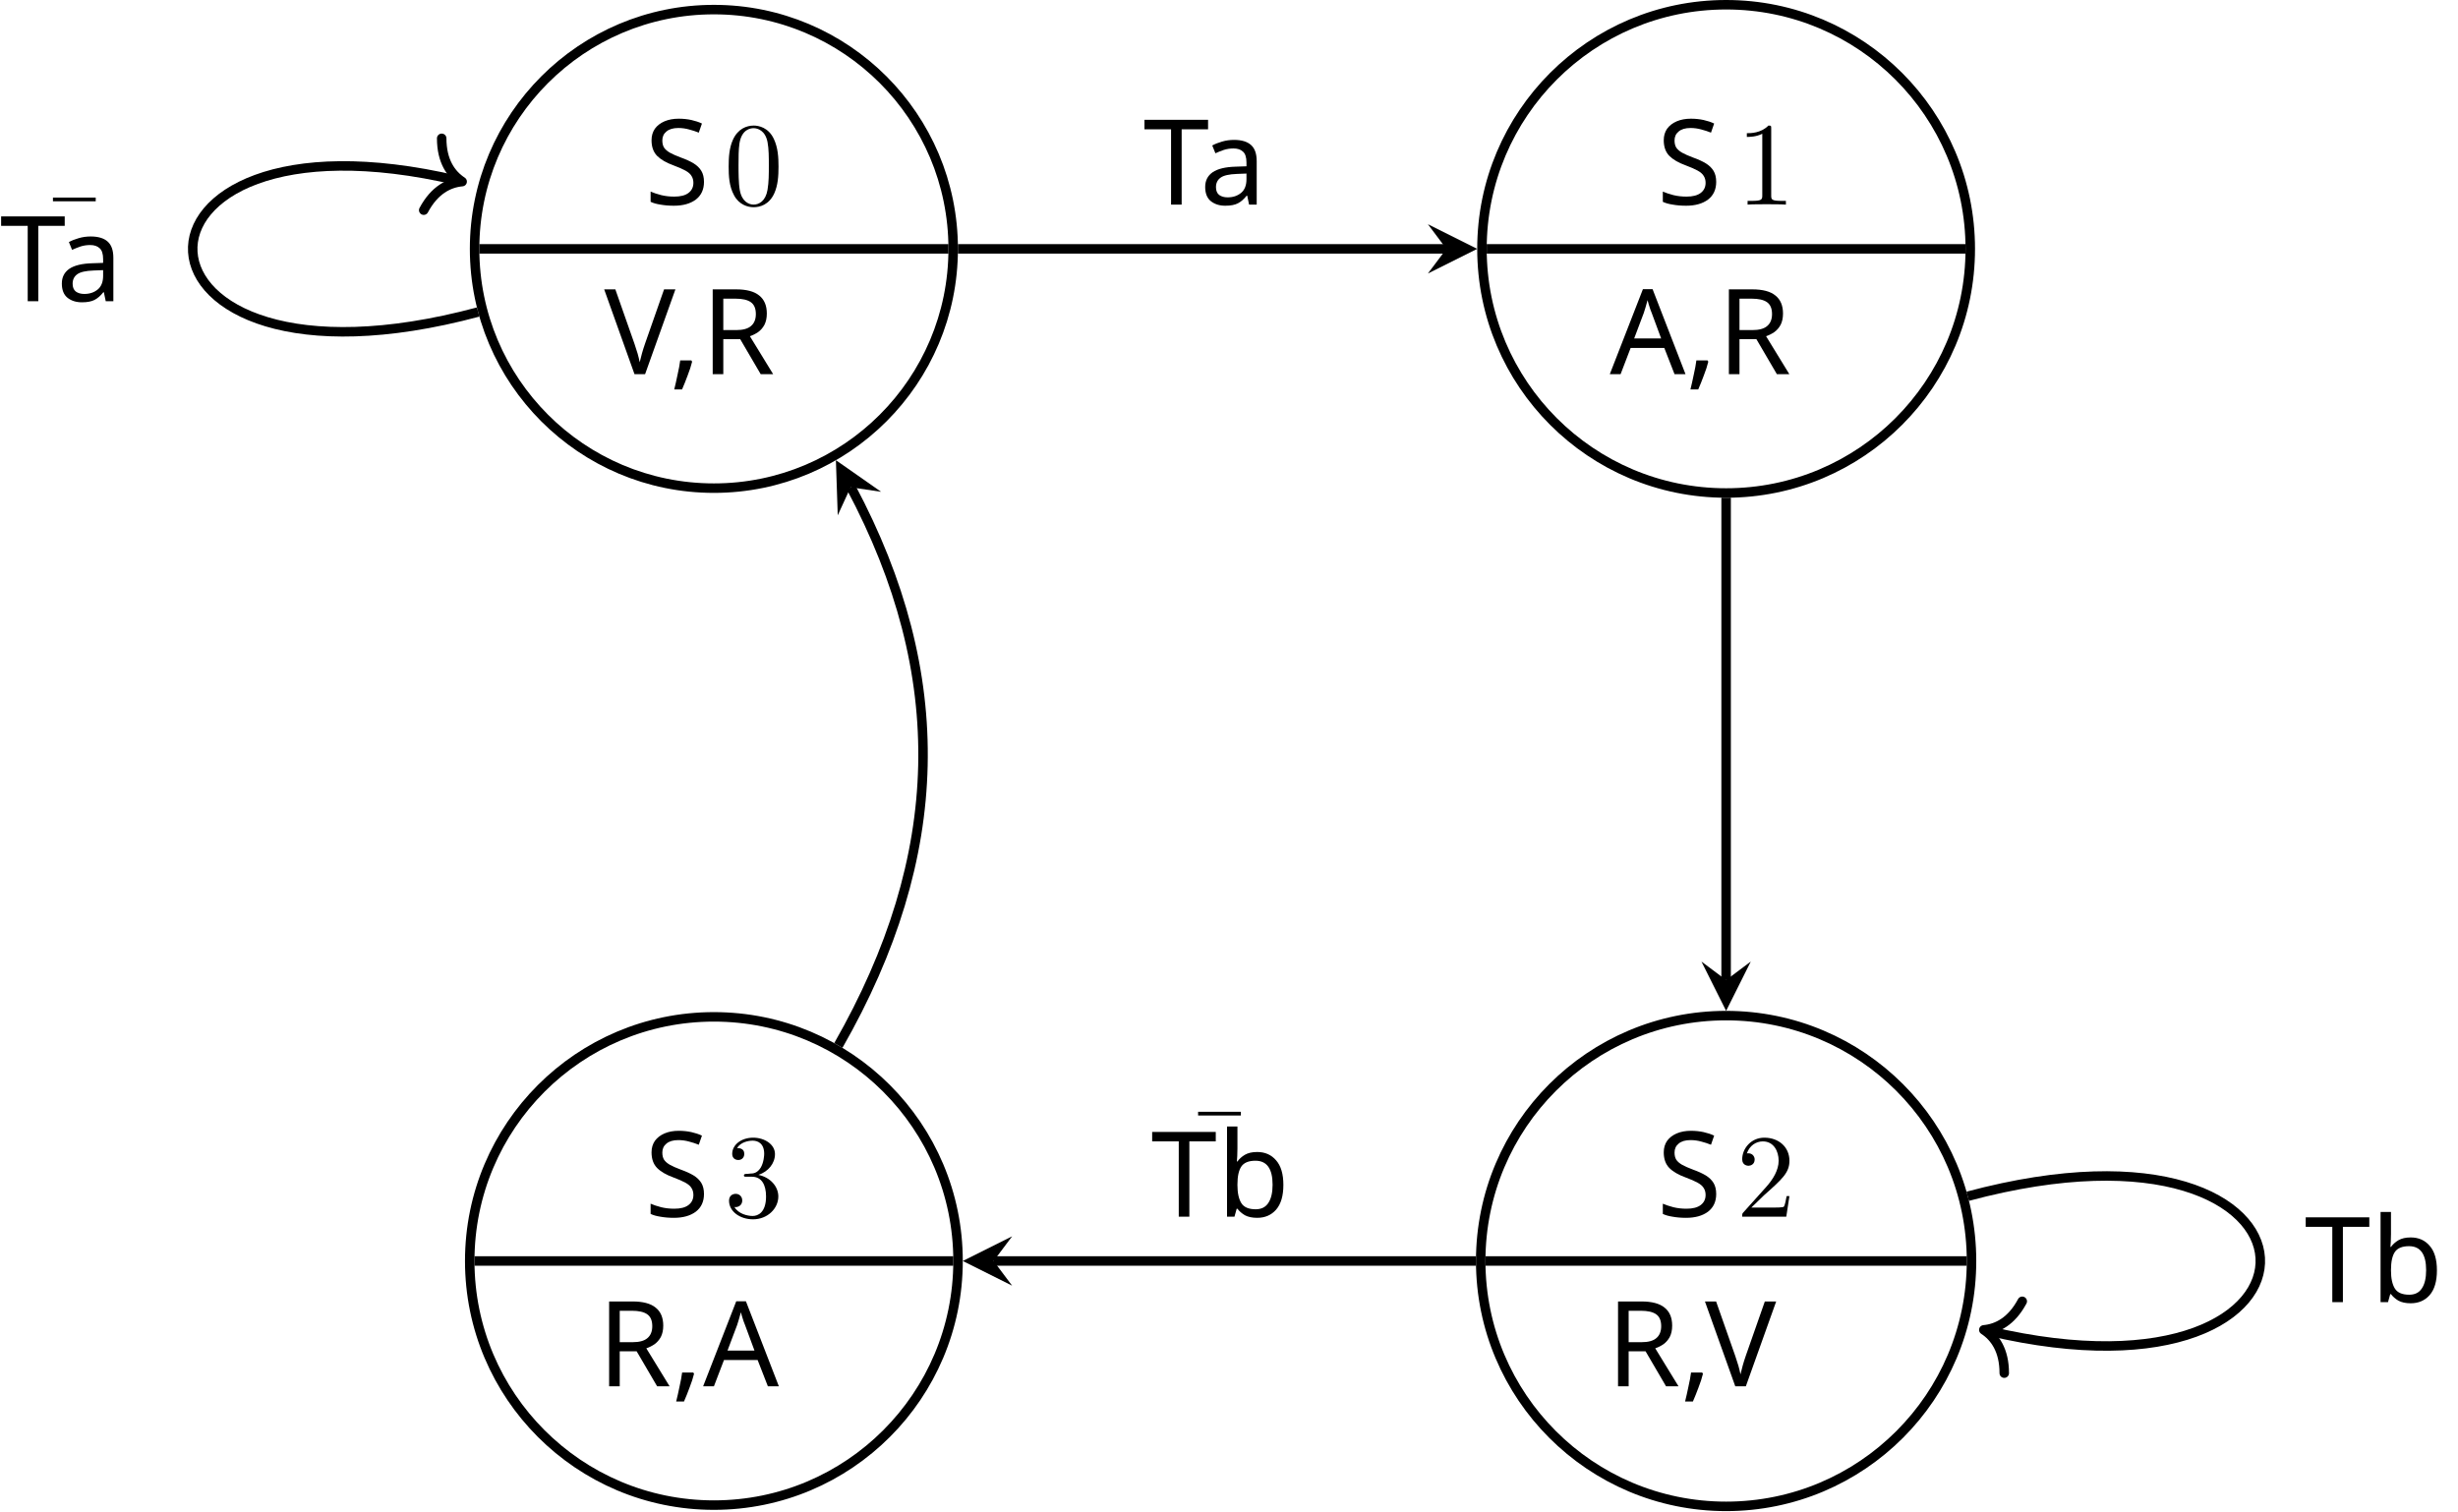
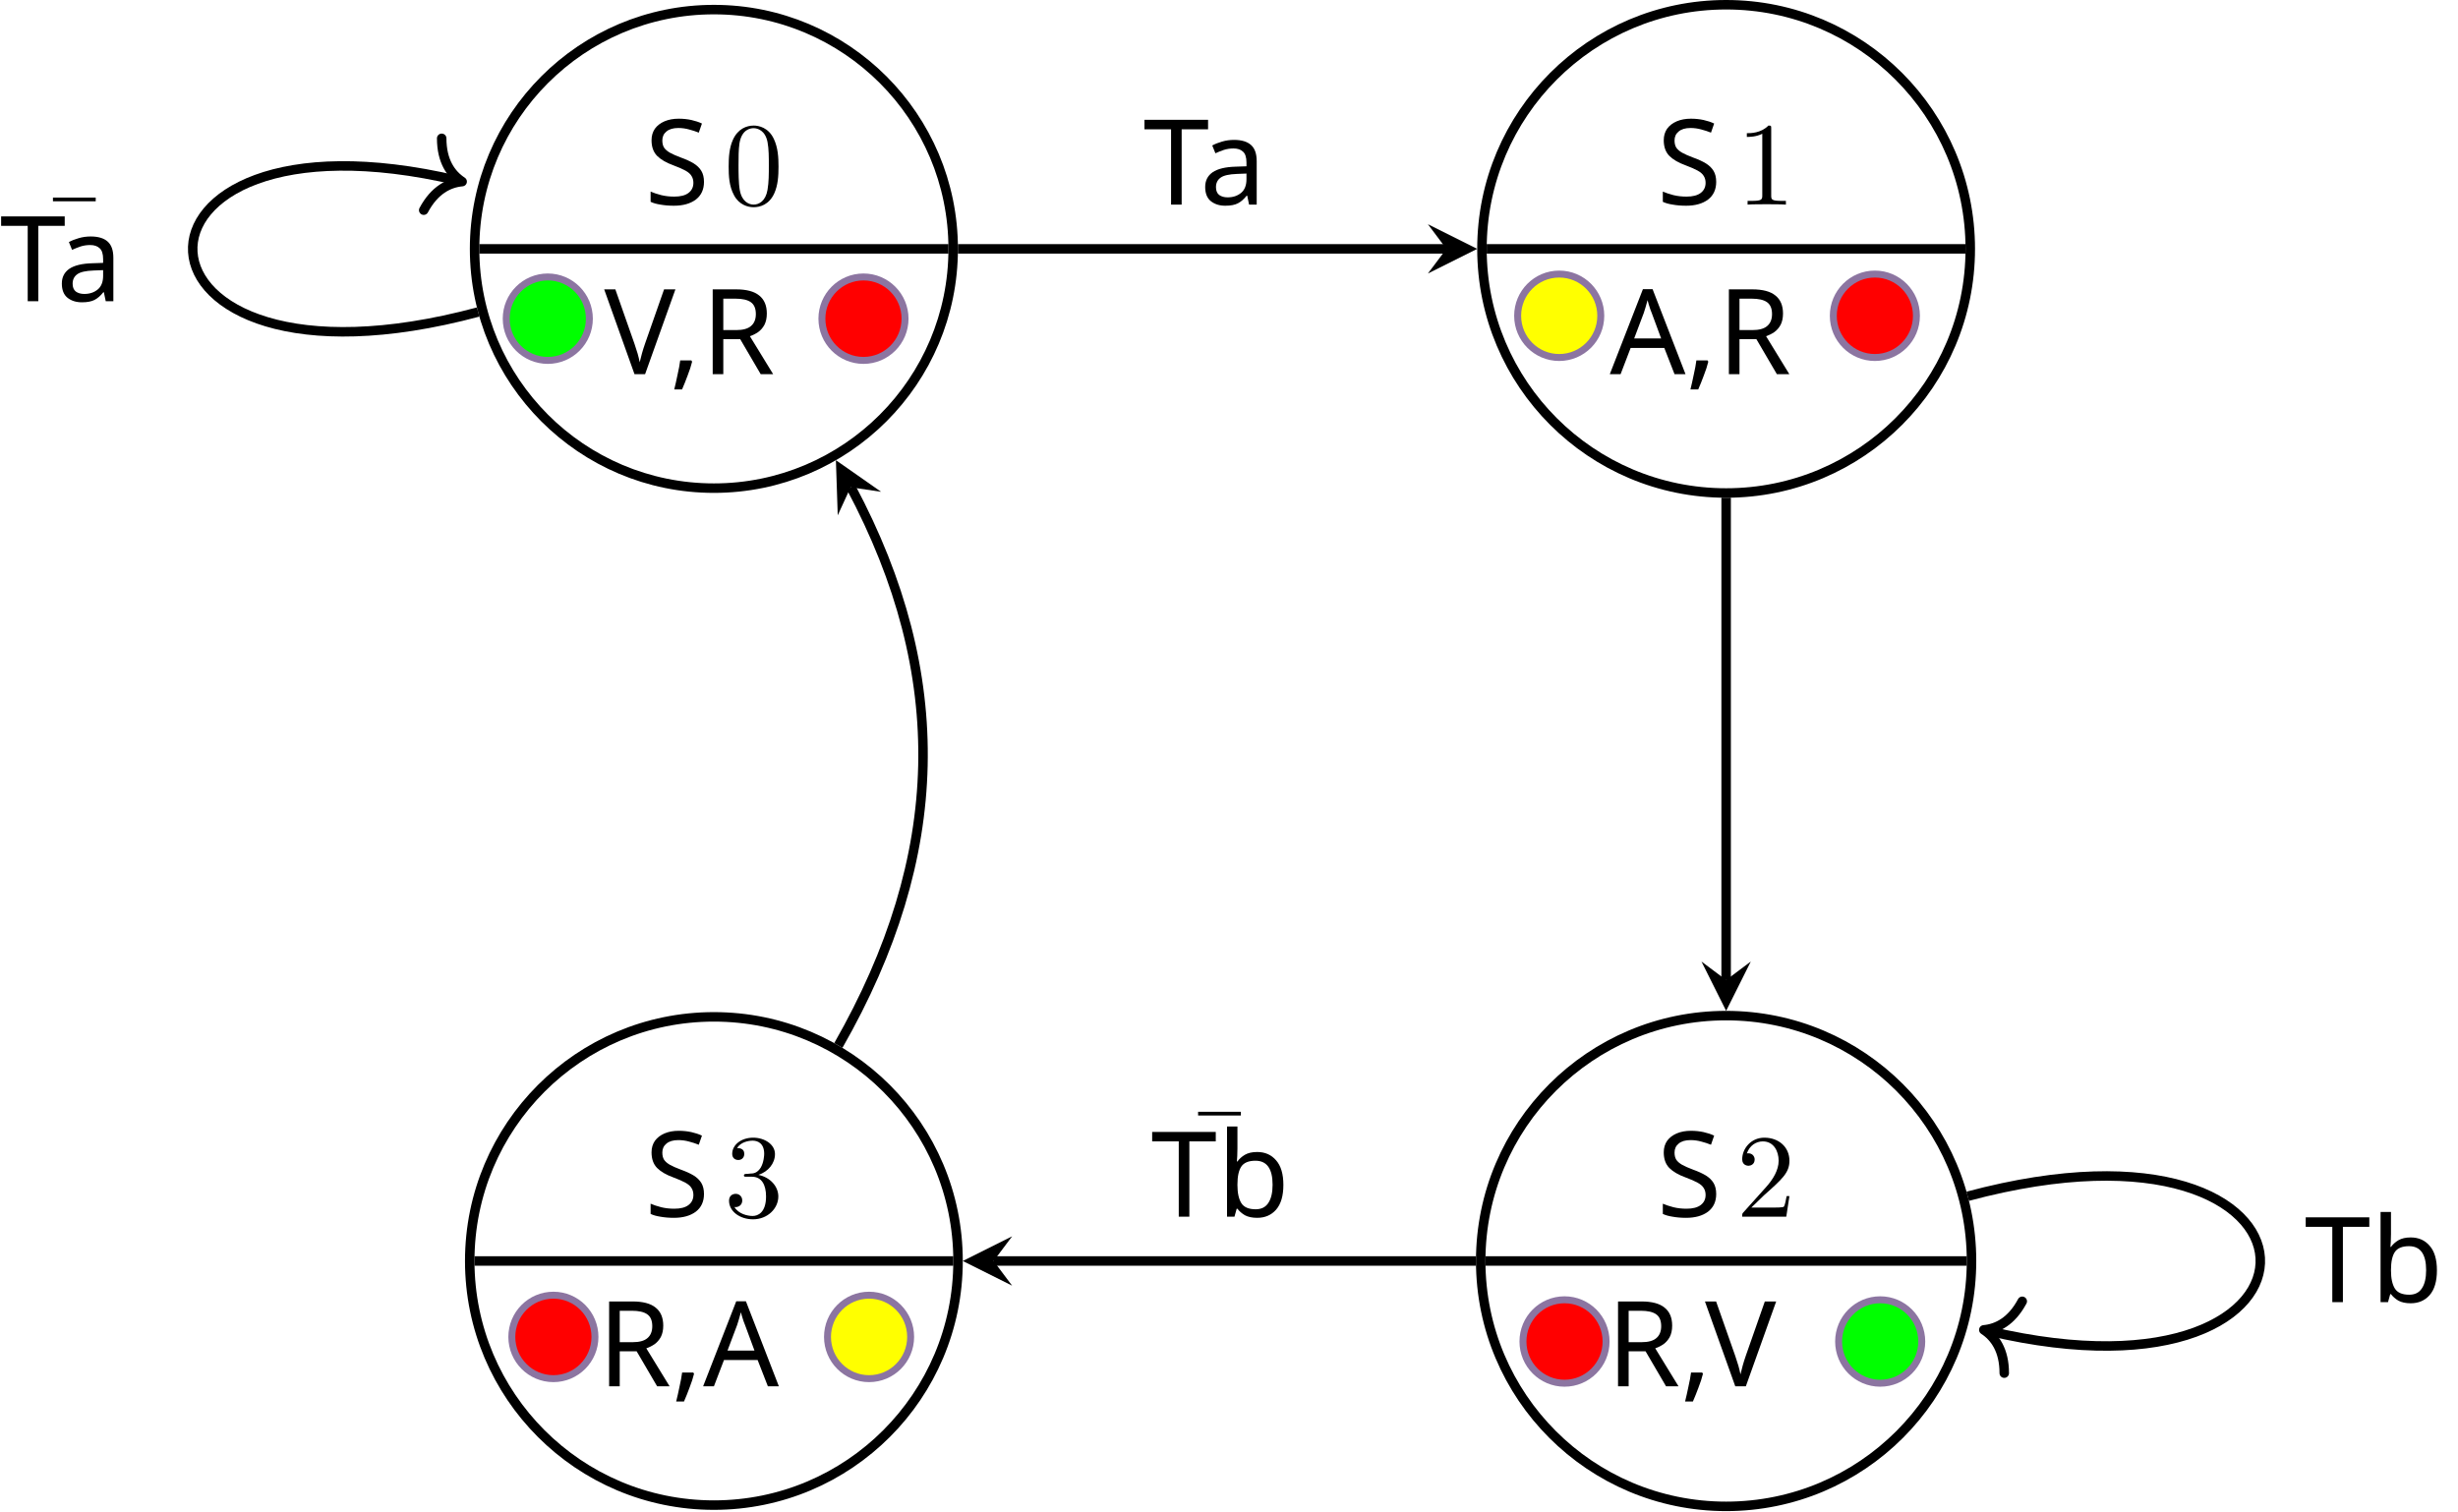
<svg xmlns="http://www.w3.org/2000/svg" width="72.85mm" height="44.791mm" viewBox="0 0 72.85 44.791" version="1.1" id="svg1066">
  <defs id="defs1063" />
  <g id="layer1" transform="translate(-69.69256,-27.21519)">
-     <g id="g14" transform="matrix(0.3527778,0,0,-0.3527778,90.85076,34.59194)">
-       <g id="g16" />
-       <g id="g18">
-         <g id="g20">
-           <g id="g22">
-             <path d="m 20.104,0 c 0,11.103 -9.001,20.104 -20.104,20.104 -11.103,0 -20.104,-9.001 -20.104,-20.104 0,-11.103 9.001,-20.104 20.104,-20.104 11.103,0 20.104,9.001 20.104,20.104 z" style="fill:none;stroke:#000000;stroke-width:0.797;stroke-linecap:butt;stroke-linejoin:miter;stroke-miterlimit:10;stroke-dasharray:none;stroke-opacity:1" id="path24" />
-           </g>
-           <g id="g26">
-             <path d="M -19.705,0 H 19.705" style="fill:none;stroke:#000000;stroke-width:0.797;stroke-linecap:butt;stroke-linejoin:miter;stroke-miterlimit:10;stroke-dasharray:none;stroke-opacity:1" id="path28" />
-           </g>
-           <g id="g30" transform="translate(-5.832,3.719)">
-             <g id="g32">
-               <g id="g34" transform="translate(-157.448,-718.116)">
-                 <text xml:space="preserve" transform="matrix(1,0,0,-1,157.448,718.116)" style="font-variant:normal;font-weight:normal;font-size:9.963px;font-family:LMMathItalic10;-inkscape-font-specification:LMMathItalic10-Regular;writing-mode:lr-tb;fill:#000000;fill-opacity:1;fill-rule:nonzero;stroke:none" id="text38">
-                   <tspan x="0" y="0" id="tspan36">S</tspan>
-                 </text>
-                 <text xml:space="preserve" transform="matrix(1,0,0,-1,164.131,718.116)" style="font-variant:normal;font-weight:normal;font-size:9.963px;font-family:LMRoman10;-inkscape-font-specification:LMRoman10-Regular;writing-mode:lr-tb;fill:#000000;fill-opacity:1;fill-rule:nonzero;stroke:none" id="text42">
-                   <tspan x="0" y="0" id="tspan40">0</tspan>
-                 </text>
-                 <g id="g44" transform="translate(157.448,718.116)" />
-               </g>
-             </g>
-             <g id="g46" transform="translate(5.832,-3.719)" />
-           </g>
-           <g id="g48" transform="translate(-9.217,-10.527)">
-             <g id="g50">
-               <g id="g52" transform="translate(-154.063,-703.87)">
-                 <text xml:space="preserve" transform="matrix(1,0,0,-1,154.063,703.87)" style="font-variant:normal;font-weight:normal;font-size:9.963px;font-family:LMMathItalic10;-inkscape-font-specification:LMMathItalic10-Regular;writing-mode:lr-tb;fill:#000000;fill-opacity:1;fill-rule:nonzero;stroke:none" id="text56">
-                   <tspan x="0 6.369 10.79" y="0" id="tspan54">V,R</tspan>
-                 </text>
-                 <g id="g58" transform="translate(154.063,703.87)" />
-               </g>
-             </g>
-             <g id="g60" transform="translate(9.217,10.527)" />
-           </g>
-         </g>
-         <g id="g62">
-           <g id="g64">
-             <path d="m 105.552,0 c 0,11.329 -9.183,20.512 -20.512,20.512 -11.329,0 -20.512,-9.183 -20.512,-20.512 0,-11.329 9.183,-20.512 20.512,-20.512 11.329,0 20.512,9.183 20.512,20.512 z" style="fill:none;stroke:#000000;stroke-width:0.797;stroke-linecap:butt;stroke-linejoin:miter;stroke-miterlimit:10;stroke-dasharray:none;stroke-opacity:1" id="path66" />
-           </g>
-           <g id="g68">
-             <path d="m 64.927,0 h 40.227" style="fill:none;stroke:#000000;stroke-width:0.797;stroke-linecap:butt;stroke-linejoin:miter;stroke-miterlimit:10;stroke-dasharray:none;stroke-opacity:1" id="path70" />
-           </g>
-           <g id="g72" transform="translate(79.207,3.719)">
-             <g id="g74">
-               <g id="g76" transform="translate(-242.487,-718.116)">
-                 <text xml:space="preserve" transform="matrix(1,0,0,-1,242.487,718.116)" style="font-variant:normal;font-weight:normal;font-size:9.963px;font-family:LMMathItalic10;-inkscape-font-specification:LMMathItalic10-Regular;writing-mode:lr-tb;fill:#000000;fill-opacity:1;fill-rule:nonzero;stroke:none" id="text80">
-                   <tspan x="0" y="0" id="tspan78">S</tspan>
-                 </text>
-                 <text xml:space="preserve" transform="matrix(1,0,0,-1,249.171,718.116)" style="font-variant:normal;font-weight:normal;font-size:9.963px;font-family:LMRoman10;-inkscape-font-specification:LMRoman10-Regular;writing-mode:lr-tb;fill:#000000;fill-opacity:1;fill-rule:nonzero;stroke:none" id="text84">
-                   <tspan x="0" y="0" id="tspan82">1</tspan>
-                 </text>
-                 <g id="g86" transform="translate(242.487,718.116)" />
-               </g>
-             </g>
-             <g id="g88" transform="translate(-79.207,-3.719)" />
-           </g>
-           <g id="g90" transform="translate(75.269,-10.527)">
-             <g id="g92">
-               <g id="g94" transform="translate(-238.549,-703.87)">
-                 <text xml:space="preserve" transform="matrix(1,0,0,-1,238.549,703.87)" style="font-variant:normal;font-weight:normal;font-size:9.963px;font-family:LMMathItalic10;-inkscape-font-specification:LMMathItalic10-Regular;writing-mode:lr-tb;fill:#000000;fill-opacity:1;fill-rule:nonzero;stroke:none" id="text98">
-                   <tspan x="0 7.472 11.903" y="0" id="tspan96">A,R</tspan>
-                 </text>
-                 <g id="g100" transform="translate(238.549,703.87)" />
-               </g>
-             </g>
-             <g id="g102" transform="translate(-75.269,10.527)" />
-           </g>
-         </g>
-         <g id="g104">
-           <g id="g106">
-             <path d="m 105.657,-85.04 c 0,11.386 -9.23,20.617 -20.617,20.617 -11.386,0 -20.617,-9.23 -20.617,-20.617 0,-11.386 9.23,-20.617 20.617,-20.617 11.386,0 20.617,9.23 20.617,20.617 z" style="fill:none;stroke:#000000;stroke-width:0.797;stroke-linecap:butt;stroke-linejoin:miter;stroke-miterlimit:10;stroke-dasharray:none;stroke-opacity:1" id="path108" />
-           </g>
-           <g id="g110">
-             <path d="m 64.822,-85.04 h 40.436" style="fill:none;stroke:#000000;stroke-width:0.797;stroke-linecap:butt;stroke-linejoin:miter;stroke-miterlimit:10;stroke-dasharray:none;stroke-opacity:1" id="path112" />
-           </g>
-           <g id="g114" transform="translate(79.207,-81.32)">
-             <g id="g116">
-               <g id="g118" transform="translate(-242.487,-633.077)">
-                 <text xml:space="preserve" transform="matrix(1,0,0,-1,242.487,633.077)" style="font-variant:normal;font-weight:normal;font-size:9.963px;font-family:LMMathItalic10;-inkscape-font-specification:LMMathItalic10-Regular;writing-mode:lr-tb;fill:#000000;fill-opacity:1;fill-rule:nonzero;stroke:none" id="text122">
-                   <tspan x="0" y="0" id="tspan120">S</tspan>
-                 </text>
-                 <text xml:space="preserve" transform="matrix(1,0,0,-1,249.171,633.077)" style="font-variant:normal;font-weight:normal;font-size:9.963px;font-family:LMRoman10;-inkscape-font-specification:LMRoman10-Regular;writing-mode:lr-tb;fill:#000000;fill-opacity:1;fill-rule:nonzero;stroke:none" id="text126">
-                   <tspan x="0" y="0" id="tspan124">2</tspan>
-                 </text>
-                 <g id="g128" transform="translate(242.487,633.077)" />
-               </g>
-             </g>
-             <g id="g130" transform="translate(-79.207,81.32)" />
-           </g>
-           <g id="g132" transform="translate(74.992,-95.566)">
-             <g id="g134">
-               <g id="g136" transform="translate(-238.272,-618.831)">
-                 <text xml:space="preserve" transform="matrix(1,0,0,-1,238.272,618.831)" style="font-variant:normal;font-weight:normal;font-size:9.963px;font-family:LMMathItalic10;-inkscape-font-specification:LMMathItalic10-Regular;writing-mode:lr-tb;fill:#000000;fill-opacity:1;fill-rule:nonzero;stroke:none" id="text140">
-                   <tspan x="0 7.644 12.066" y="0" id="tspan138">R,V</tspan>
-                 </text>
-                 <g id="g142" transform="translate(238.272,618.831)" />
-               </g>
-             </g>
-             <g id="g144" transform="translate(-74.992,95.566)" />
-           </g>
-         </g>
-         <g id="g146">
-           <g id="g148">
-             <path d="m 20.512,-85.04 c 0,11.329 -9.183,20.512 -20.512,20.512 -11.329,0 -20.512,-9.183 -20.512,-20.512 0,-11.329 9.183,-20.512 20.512,-20.512 11.329,0 20.512,9.183 20.512,20.512 z" style="fill:none;stroke:#000000;stroke-width:0.797;stroke-linecap:butt;stroke-linejoin:miter;stroke-miterlimit:10;stroke-dasharray:none;stroke-opacity:1" id="path150" />
-           </g>
-           <g id="g152">
-             <path d="m -20.113,-85.04 h 40.227" style="fill:none;stroke:#000000;stroke-width:0.797;stroke-linecap:butt;stroke-linejoin:miter;stroke-miterlimit:10;stroke-dasharray:none;stroke-opacity:1" id="path154" />
-           </g>
-           <g id="g156" transform="translate(-5.832,-81.32)">
-             <g id="g158">
-               <g id="g160" transform="translate(-157.448,-633.077)">
-                 <text xml:space="preserve" transform="matrix(1,0,0,-1,157.448,633.077)" style="font-variant:normal;font-weight:normal;font-size:9.963px;font-family:LMMathItalic10;-inkscape-font-specification:LMMathItalic10-Regular;writing-mode:lr-tb;fill:#000000;fill-opacity:1;fill-rule:nonzero;stroke:none" id="text164">
-                   <tspan x="0" y="0" id="tspan162">S</tspan>
-                 </text>
-                 <text xml:space="preserve" transform="matrix(1,0,0,-1,164.131,633.077)" style="font-variant:normal;font-weight:normal;font-size:9.963px;font-family:LMRoman10;-inkscape-font-specification:LMRoman10-Regular;writing-mode:lr-tb;fill:#000000;fill-opacity:1;fill-rule:nonzero;stroke:none" id="text168">
-                   <tspan x="0" y="0" id="tspan166">3</tspan>
-                 </text>
-                 <g id="g170" transform="translate(157.448,633.077)" />
-               </g>
-             </g>
-             <g id="g172" transform="translate(5.832,81.32)" />
-           </g>
-           <g id="g174" transform="translate(-9.77,-95.566)">
-             <g id="g176">
-               <g id="g178" transform="translate(-153.51,-618.831)">
-                 <text xml:space="preserve" transform="matrix(1,0,0,-1,153.51,618.831)" style="font-variant:normal;font-weight:normal;font-size:9.963px;font-family:LMMathItalic10;-inkscape-font-specification:LMMathItalic10-Regular;writing-mode:lr-tb;fill:#000000;fill-opacity:1;fill-rule:nonzero;stroke:none" id="text182">
-                   <tspan x="0 7.644 12.066" y="0" id="tspan180">R,A</tspan>
-                 </text>
-                 <g id="g184" transform="translate(153.51,618.831)" />
-               </g>
-             </g>
-             <g id="g186" transform="translate(9.77,95.566)" />
-           </g>
-         </g>
-         <g id="g188">
-           <g id="g190">
-             <path d="m 20.502,0 h 41.037" style="fill:none;stroke:#000000;stroke-width:0.797;stroke-linecap:butt;stroke-linejoin:miter;stroke-miterlimit:10;stroke-dasharray:none;stroke-opacity:1" id="path192" />
-             <g id="g194" transform="translate(61.53972)">
-               <g id="g196">
-                 <path d="M 2.59,0 -1.554,2.072 0,0 -1.554,-2.072" style="fill:#000000;fill-opacity:1;fill-rule:nonzero;stroke:none" id="path198" />
-               </g>
-             </g>
-             <g id="g200">
-               <g id="g202" transform="translate(36.08,3.719)">
-                 <g id="g204">
-                   <g id="g206" transform="translate(-199.36,-718.116)">
-                     <text xml:space="preserve" transform="matrix(1,0,0,-1,199.36,718.116)" style="font-variant:normal;font-weight:normal;font-size:9.963px;font-family:LMMathItalic10;-inkscape-font-specification:LMMathItalic10-Regular;writing-mode:lr-tb;fill:#000000;fill-opacity:1;fill-rule:nonzero;stroke:none" id="text210">
-                       <tspan x="0 7.207" y="0" id="tspan208">Ta</tspan>
-                     </text>
-                     <g id="g212" transform="translate(199.36,718.116)" />
-                   </g>
-                 </g>
-                 <g id="g214" transform="translate(-36.08,-3.719)" />
-               </g>
-             </g>
-           </g>
-           <g id="g216">
-             <path d="m -19.804,-5.306 c -31.386,-8.41 -31.966,18.167 -1.74,11.05" style="fill:none;stroke:#000000;stroke-width:0.797;stroke-linecap:butt;stroke-linejoin:miter;stroke-miterlimit:10;stroke-dasharray:none;stroke-opacity:1" id="path218" />
-             <g id="g220" transform="matrix(0.97006,-0.24277,0.24277,0.97006,-21.14949,5.65102)">
-               <g id="g222">
-                 <path d="M -2.55,3.111 C -2.084,1.244 -1.046,0.363 0,0 -1.046,-0.363 -2.084,-1.244 -2.55,-3.111" style="fill:none;stroke:#000000;stroke-width:0.797;stroke-linecap:round;stroke-linejoin:round;stroke-miterlimit:10;stroke-dasharray:none;stroke-opacity:1" id="path224" />
-               </g>
-             </g>
-             <g id="g226">
-               <g id="g228" transform="translate(-59.976,-4.396)">
-                 <g id="g230">
-                   <g id="g232" transform="translate(-103.304,-710.001)">
-                     <text xml:space="preserve" transform="matrix(1,0,0,-1,107.049,712.519)" style="font-variant:normal;font-weight:normal;font-size:9.963px;font-family:LMRoman10;-inkscape-font-specification:LMRoman10-Regular;writing-mode:lr-tb;fill:#000000;fill-opacity:1;fill-rule:nonzero;stroke:none" id="text236">
-                       <tspan x="0" y="0" id="tspan234">¯</tspan>
-                     </text>
-                     <text xml:space="preserve" transform="matrix(1,0,0,-1,103.304,710.001)" style="font-variant:normal;font-weight:normal;font-size:9.963px;font-family:LMMathItalic10;-inkscape-font-specification:LMMathItalic10-Regular;writing-mode:lr-tb;fill:#000000;fill-opacity:1;fill-rule:nonzero;stroke:none" id="text240">
-                       <tspan x="0 7.207" y="0" id="tspan238">Ta</tspan>
-                     </text>
-                     <g id="g242" transform="translate(103.304,710.001)" />
-                   </g>
-                 </g>
-                 <g id="g244" transform="translate(59.976,4.396)" />
-               </g>
-             </g>
-           </g>
-           <g id="g246">
-             <path d="M 85.04,-20.91 V -61.435" style="fill:none;stroke:#000000;stroke-width:0.797;stroke-linecap:butt;stroke-linejoin:miter;stroke-miterlimit:10;stroke-dasharray:none;stroke-opacity:1" id="path248" />
-             <g id="g250" transform="rotate(-90,11.80266,-73.23779)">
-               <g id="g252">
-                 <path d="M 2.59,0 -1.554,2.072 0,0 -1.554,-2.072" style="fill:#000000;fill-opacity:1;fill-rule:nonzero;stroke:none" id="path254" />
-               </g>
-             </g>
-           </g>
-           <g id="g256">
-             <path d="m 105.339,-79.602 c 32.187,8.625 32.766,-18.648 1.737,-11.315" style="fill:none;stroke:#000000;stroke-width:0.797;stroke-linecap:butt;stroke-linejoin:miter;stroke-miterlimit:10;stroke-dasharray:none;stroke-opacity:1" id="path258" />
-             <g id="g260" transform="matrix(-0.96999,0.24309,-0.24309,-0.96999,106.6901,-90.82576)">
-               <g id="g262">
-                 <path d="M -2.55,3.111 C -2.084,1.244 -1.046,0.363 0,0 -1.046,-0.363 -2.084,-1.244 -2.55,-3.111" style="fill:none;stroke:#000000;stroke-width:0.797;stroke-linecap:round;stroke-linejoin:round;stroke-miterlimit:10;stroke-dasharray:none;stroke-opacity:1" id="path264" />
-               </g>
-             </g>
-             <g id="g266">
-               <g id="g268" transform="translate(133.64,-88.499)">
-                 <g id="g270">
-                   <g id="g272" transform="translate(-296.92,-625.898)">
-                     <text xml:space="preserve" transform="matrix(1,0,0,-1,296.92,625.898)" style="font-variant:normal;font-weight:normal;font-size:9.963px;font-family:LMMathItalic10;-inkscape-font-specification:LMMathItalic10-Regular;writing-mode:lr-tb;fill:#000000;fill-opacity:1;fill-rule:nonzero;stroke:none" id="text276">
-                       <tspan x="0 7.207" y="0" id="tspan274">Tb</tspan>
-                     </text>
-                     <g id="g278" transform="translate(296.92,625.898)" />
-                   </g>
-                 </g>
-                 <g id="g280" transform="translate(-133.64,88.499)" />
-               </g>
-             </g>
-           </g>
-           <g id="g282">
-             <path d="M 64.025,-85.04 H 23.501" style="fill:none;stroke:#000000;stroke-width:0.797;stroke-linecap:butt;stroke-linejoin:miter;stroke-miterlimit:10;stroke-dasharray:none;stroke-opacity:1" id="path284" />
-             <g id="g286" transform="rotate(180,11.75037,-42.52023)">
-               <g id="g288">
-                 <path d="M 2.59,0 -1.554,2.072 0,0 -1.554,-2.072" style="fill:#000000;fill-opacity:1;fill-rule:nonzero;stroke:none" id="path290" />
-               </g>
-             </g>
-             <g id="g292">
-               <g id="g294" transform="translate(36.727,-81.32)">
-                 <g id="g296">
-                   <g id="g298" transform="translate(-200.007,-633.077)">
-                     <text xml:space="preserve" transform="matrix(1,0,0,-1,203.257,635.706)" style="font-variant:normal;font-weight:normal;font-size:9.963px;font-family:LMRoman10;-inkscape-font-specification:LMRoman10-Regular;writing-mode:lr-tb;fill:#000000;fill-opacity:1;fill-rule:nonzero;stroke:none" id="text302">
-                       <tspan x="0" y="0" id="tspan300">¯</tspan>
-                     </text>
-                     <text xml:space="preserve" transform="matrix(1,0,0,-1,200.007,633.077)" style="font-variant:normal;font-weight:normal;font-size:9.963px;font-family:LMMathItalic10;-inkscape-font-specification:LMMathItalic10-Regular;writing-mode:lr-tb;fill:#000000;fill-opacity:1;fill-rule:nonzero;stroke:none" id="text306">
-                       <tspan x="0 7.207" y="0" id="tspan304">Tb</tspan>
-                     </text>
-                     <g id="g308" transform="translate(200.007,633.077)" />
-                   </g>
-                 </g>
-                 <g id="g310" transform="translate(-36.727,81.32)" />
-               </g>
-             </g>
-           </g>
-           <g id="g312">
-             <path d="m 10.455,-66.932 c 9.121,15.951 9.477,31.101 1.06,46.91" style="fill:none;stroke:#000000;stroke-width:0.797;stroke-linecap:butt;stroke-linejoin:miter;stroke-miterlimit:10;stroke-dasharray:none;stroke-opacity:1" id="path314" />
-             <g id="g316" transform="matrix(-0.47667,0.87901,-0.87901,-0.47667,11.48553,-20.03214)">
-               <g id="g318">
-                 <path d="M 2.59,0 -1.554,2.072 0,0 -1.554,-2.072" style="fill:#000000;fill-opacity:1;fill-rule:nonzero;stroke:none" id="path320" />
-               </g>
-             </g>
-             <g id="g322">
-               <g id="g324" transform="translate(17.572,-38.594)">
-                 <g id="g326" />
-                 <g id="g328" transform="translate(-17.572,38.594)" />
-               </g>
-             </g>
-           </g>
+     <g id="g16" transform="matrix(0.3527778,0,0,-0.3527778,90.85076,34.59194)" />
+     <g id="g20" transform="matrix(0.3527778,0,0,-0.3527778,90.85076,34.59194)">
+       <g id="g1174">
+         <g id="g22">
+           <path d="m 20.104,0 c 0,11.103 -9.001,20.104 -20.104,20.104 -11.103,0 -20.104,-9.001 -20.104,-20.104 0,-11.103 9.001,-20.104 20.104,-20.104 11.103,0 20.104,9.001 20.104,20.104 z" style="fill:none;stroke:#000000;stroke-width:0.797;stroke-linecap:butt;stroke-linejoin:miter;stroke-miterlimit:10;stroke-dasharray:none;stroke-opacity:1" id="path24" />
+         </g>
+         <g id="g26">
+           <path d="M -19.705,0 H 19.705" style="fill:none;stroke:#000000;stroke-width:0.797;stroke-linecap:butt;stroke-linejoin:miter;stroke-miterlimit:10;stroke-dasharray:none;stroke-opacity:1" id="path28" />
+         </g>
+         <g id="g30" transform="translate(-5.832,3.719)">
+           <g id="g32">
+             <g id="g34" transform="translate(-157.448,-718.116)">
+               <text xml:space="preserve" transform="matrix(1,0,0,-1,157.448,718.116)" style="font-variant:normal;font-weight:normal;font-size:9.963px;font-family:LMMathItalic10;-inkscape-font-specification:LMMathItalic10-Regular;writing-mode:lr-tb;fill:#000000;fill-opacity:1;fill-rule:nonzero;stroke:none" id="text38">
+                 <tspan x="0" y="0" id="tspan36">S</tspan>
+               </text>
+               <text xml:space="preserve" transform="matrix(1,0,0,-1,164.131,718.116)" style="font-variant:normal;font-weight:normal;font-size:9.963px;font-family:LMRoman10;-inkscape-font-specification:LMRoman10-Regular;writing-mode:lr-tb;fill:#000000;fill-opacity:1;fill-rule:nonzero;stroke:none" id="text42">
+                 <tspan x="0" y="0" id="tspan40">0</tspan>
+               </text>
+               <g id="g44" transform="translate(157.448,718.116)" />
+             </g>
+           </g>
+           <g id="g46" transform="translate(5.832,-3.719)" />
+         </g>
+         <g id="g48" transform="translate(-9.217,-10.527)">
+           <g id="g50">
+             <g id="g52" transform="translate(-154.063,-703.87)">
+               <text xml:space="preserve" transform="matrix(1,0,0,-1,154.063,703.87)" style="font-variant:normal;font-weight:normal;font-size:9.963px;font-family:LMMathItalic10;-inkscape-font-specification:LMMathItalic10-Regular;writing-mode:lr-tb;fill:#000000;fill-opacity:1;fill-rule:nonzero;stroke:none" id="text56">
+                 <tspan x="0 6.369 10.79" y="0" id="tspan54">V,R</tspan>
+               </text>
+               <g id="g58" transform="translate(154.063,703.87)" />
+             </g>
+           </g>
+           <g id="g60" transform="translate(9.217,10.527)" />
+         </g>
+       </g>
+       <ellipse style="fill:#ff0000;stroke:#8c75a1;stroke-width:0.585;stroke-linejoin:bevel;stroke-miterlimit:4.4" id="path497" cx="12.567" cy="5.866" transform="scale(1,-1)" rx="3.492" ry="3.505" />
+       <ellipse style="fill:#00ff00;fill-opacity:1;stroke:#8c75a1;stroke-width:0.585;stroke-linejoin:bevel;stroke-miterlimit:4.4" id="path497-3" cx="-13.954" cy="5.866" transform="scale(1,-1)" rx="3.492" ry="3.505" />
+     </g>
+   </g>
+   <g id="layer2" style="display:inline">
+     <g id="g190" transform="matrix(0.3527778,0,0,-0.3527778,21.1582,7.376747)">
+       <path d="m 20.502,0 h 41.037" style="fill:none;stroke:#000000;stroke-width:0.797;stroke-linecap:butt;stroke-linejoin:miter;stroke-miterlimit:10;stroke-dasharray:none;stroke-opacity:1" id="path192" />
+       <g id="g194" transform="translate(61.53972)">
+         <g id="g196">
+           <path d="M 2.59,0 -1.554,2.072 0,0 -1.554,-2.072" style="fill:#000000;fill-opacity:1;fill-rule:nonzero;stroke:none" id="path198" />
+         </g>
+       </g>
+       <g id="g200">
+         <g id="g202" transform="translate(36.08,3.719)">
+           <g id="g204">
+             <g id="g206" transform="translate(-199.36,-718.116)">
+               <text xml:space="preserve" transform="matrix(1,0,0,-1,199.36,718.116)" style="font-variant:normal;font-weight:normal;font-size:9.963px;font-family:LMMathItalic10;-inkscape-font-specification:LMMathItalic10-Regular;writing-mode:lr-tb;fill:#000000;fill-opacity:1;fill-rule:nonzero;stroke:none" id="text210">
+                 <tspan x="0 7.207" y="0" id="tspan208">Ta</tspan>
+               </text>
+               <g id="g212" transform="translate(199.36,718.116)" />
+             </g>
+           </g>
+           <g id="g214" transform="translate(-36.08,-3.719)" />
+         </g>
+       </g>
+     </g>
+     <g id="g216" transform="matrix(0.3527778,0,0,-0.3527778,21.1582,7.376747)">
+       <path d="m -19.804,-5.306 c -31.386,-8.41 -31.966,18.167 -1.74,11.05" style="fill:none;stroke:#000000;stroke-width:0.797;stroke-linecap:butt;stroke-linejoin:miter;stroke-miterlimit:10;stroke-dasharray:none;stroke-opacity:1" id="path218" />
+       <g id="g220" transform="matrix(0.97006,-0.24277,0.24277,0.97006,-21.14949,5.65102)">
+         <g id="g222">
+           <path d="M -2.55,3.111 C -2.084,1.244 -1.046,0.363 0,0 -1.046,-0.363 -2.084,-1.244 -2.55,-3.111" style="fill:none;stroke:#000000;stroke-width:0.797;stroke-linecap:round;stroke-linejoin:round;stroke-miterlimit:10;stroke-dasharray:none;stroke-opacity:1" id="path224" />
+         </g>
+       </g>
+       <g id="g226">
+         <g id="g228" transform="translate(-59.976,-4.396)">
+           <g id="g230">
+             <g id="g232" transform="translate(-103.304,-710.001)">
+               <text xml:space="preserve" transform="matrix(1,0,0,-1,107.049,712.519)" style="font-variant:normal;font-weight:normal;font-size:9.963px;font-family:LMRoman10;-inkscape-font-specification:LMRoman10-Regular;writing-mode:lr-tb;fill:#000000;fill-opacity:1;fill-rule:nonzero;stroke:none" id="text236">
+                 <tspan x="0" y="0" id="tspan234">¯</tspan>
+               </text>
+               <text xml:space="preserve" transform="matrix(1,0,0,-1,103.304,710.001)" style="font-variant:normal;font-weight:normal;font-size:9.963px;font-family:LMMathItalic10;-inkscape-font-specification:LMMathItalic10-Regular;writing-mode:lr-tb;fill:#000000;fill-opacity:1;fill-rule:nonzero;stroke:none" id="text240">
+                 <tspan x="0 7.207" y="0" id="tspan238">Ta</tspan>
+               </text>
+               <g id="g242" transform="translate(103.304,710.001)" />
+             </g>
+           </g>
+           <g id="g244" transform="translate(59.976,4.396)" />
+         </g>
+       </g>
+     </g>
+   </g>
+   <g id="layer3" style="display:inline">
+     <g id="g1197" transform="matrix(0.3527778,0,0,-0.3527778,21.1582,7.376747)">
+       <g id="g62">
+         <g id="g64">
+           <path d="m 105.552,0 c 0,11.329 -9.183,20.512 -20.512,20.512 -11.329,0 -20.512,-9.183 -20.512,-20.512 0,-11.329 9.183,-20.512 20.512,-20.512 11.329,0 20.512,9.183 20.512,20.512 z" style="fill:none;stroke:#000000;stroke-width:0.797;stroke-linecap:butt;stroke-linejoin:miter;stroke-miterlimit:10;stroke-dasharray:none;stroke-opacity:1" id="path66" />
+         </g>
+         <g id="g68">
+           <path d="m 64.927,0 h 40.227" style="fill:none;stroke:#000000;stroke-width:0.797;stroke-linecap:butt;stroke-linejoin:miter;stroke-miterlimit:10;stroke-dasharray:none;stroke-opacity:1" id="path70" />
+         </g>
+         <g id="g72" transform="translate(79.207,3.719)">
+           <g id="g74">
+             <g id="g76" transform="translate(-242.487,-718.116)">
+               <text xml:space="preserve" transform="matrix(1,0,0,-1,242.487,718.116)" style="font-variant:normal;font-weight:normal;font-size:9.963px;font-family:LMMathItalic10;-inkscape-font-specification:LMMathItalic10-Regular;writing-mode:lr-tb;fill:#000000;fill-opacity:1;fill-rule:nonzero;stroke:none" id="text80">
+                 <tspan x="0" y="0" id="tspan78">S</tspan>
+               </text>
+               <text xml:space="preserve" transform="matrix(1,0,0,-1,249.171,718.116)" style="font-variant:normal;font-weight:normal;font-size:9.963px;font-family:LMRoman10;-inkscape-font-specification:LMRoman10-Regular;writing-mode:lr-tb;fill:#000000;fill-opacity:1;fill-rule:nonzero;stroke:none" id="text84">
+                 <tspan x="0" y="0" id="tspan82">1</tspan>
+               </text>
+               <g id="g86" transform="translate(242.487,718.116)" />
+             </g>
+           </g>
+           <g id="g88" transform="translate(-79.207,-3.719)" />
+         </g>
+         <g id="g90" transform="translate(75.269,-10.527)">
+           <g id="g92">
+             <g id="g94" transform="translate(-238.549,-703.87)">
+               <text xml:space="preserve" transform="matrix(1,0,0,-1,238.549,703.87)" style="font-variant:normal;font-weight:normal;font-size:9.963px;font-family:LMMathItalic10;-inkscape-font-specification:LMMathItalic10-Regular;writing-mode:lr-tb;fill:#000000;fill-opacity:1;fill-rule:nonzero;stroke:none" id="text98">
+                 <tspan x="0 7.472 11.903" y="0" id="tspan96">A,R</tspan>
+               </text>
+               <g id="g100" transform="translate(238.549,703.87)" />
+             </g>
+           </g>
+           <g id="g102" transform="translate(-75.269,10.527)" />
+         </g>
+       </g>
+     </g>
+     <ellipse style="fill:#ff0000;stroke:#8c75a1;stroke-width:0.585;stroke-linejoin:bevel;stroke-miterlimit:4.4" id="path497-0" cx="97.538" cy="5.622" transform="matrix(0.3527778,0,0,0.3527778,21.1582,7.376747)" rx="3.492" ry="3.505" />
+     <ellipse style="fill:#ffff00;fill-opacity:1;stroke:#8c75a1;stroke-width:0.585;stroke-linejoin:bevel;stroke-miterlimit:4.4" id="path497-3-0" cx="71.018" cy="5.622" transform="matrix(0.3527778,0,0,0.3527778,21.1582,7.376747)" rx="3.492" ry="3.505" />
+   </g>
+   <g id="layer4" style="display:inline">
+     <path d="M 51.159,14.753 V 29.05" style="fill:none;stroke:#000000;stroke-width:0.281;stroke-linecap:butt;stroke-linejoin:miter;stroke-miterlimit:10;stroke-dasharray:none;stroke-opacity:1" id="path248" />
+     <path d="m 51.159,29.963 0.731,-1.462 -0.731,0.548 -0.731,-0.548" style="fill:#000000;fill-opacity:1;fill-rule:nonzero;stroke:none;stroke-width:0.353" id="path254" />
+   </g>
+   <g id="layer5" style="display:inline">
+     <g id="g104" transform="matrix(0.3527778,0,0,-0.3527778,21.1582,7.376747)">
+       <g id="g106">
+         <path d="m 105.657,-85.04 c 0,11.386 -9.23,20.617 -20.617,20.617 -11.386,0 -20.617,-9.23 -20.617,-20.617 0,-11.386 9.23,-20.617 20.617,-20.617 11.386,0 20.617,9.23 20.617,20.617 z" style="fill:none;stroke:#000000;stroke-width:0.797;stroke-linecap:butt;stroke-linejoin:miter;stroke-miterlimit:10;stroke-dasharray:none;stroke-opacity:1" id="path108" />
+       </g>
+       <g id="g110">
+         <path d="m 64.822,-85.04 h 40.436" style="fill:none;stroke:#000000;stroke-width:0.797;stroke-linecap:butt;stroke-linejoin:miter;stroke-miterlimit:10;stroke-dasharray:none;stroke-opacity:1" id="path112" />
+       </g>
+       <ellipse style="fill:#00ff00;stroke:#8c75a1;stroke-width:0.585;stroke-linejoin:bevel;stroke-miterlimit:4.4" id="path497-6" cx="97.984" cy="91.805" transform="scale(1,-1)" rx="3.492" ry="3.505" />
+       <ellipse style="fill:#ff0000;fill-opacity:1;stroke:#8c75a1;stroke-width:0.585;stroke-linejoin:bevel;stroke-miterlimit:4.4" id="path497-3-6" cx="71.464" cy="91.805" transform="scale(1,-1)" rx="3.492" ry="3.505" />
+       <g id="g114" transform="translate(79.207,-81.32)">
+         <g id="g116">
+           <g id="g118" transform="translate(-242.487,-633.077)">
+             <text xml:space="preserve" transform="matrix(1,0,0,-1,242.487,633.077)" style="font-variant:normal;font-weight:normal;font-size:9.963px;font-family:LMMathItalic10;-inkscape-font-specification:LMMathItalic10-Regular;writing-mode:lr-tb;fill:#000000;fill-opacity:1;fill-rule:nonzero;stroke:none" id="text122">
+               <tspan x="0" y="0" id="tspan120">S</tspan>
+             </text>
+             <text xml:space="preserve" transform="matrix(1,0,0,-1,249.171,633.077)" style="font-variant:normal;font-weight:normal;font-size:9.963px;font-family:LMRoman10;-inkscape-font-specification:LMRoman10-Regular;writing-mode:lr-tb;fill:#000000;fill-opacity:1;fill-rule:nonzero;stroke:none" id="text126">
+               <tspan x="0" y="0" id="tspan124">2</tspan>
+             </text>
+             <g id="g128" transform="translate(242.487,633.077)" />
+           </g>
+         </g>
+         <g id="g130" transform="translate(-79.207,81.32)" />
+       </g>
+       <g id="g132" transform="translate(74.992,-95.566)">
+         <g id="g134">
+           <g id="g136" transform="translate(-238.272,-618.831)">
+             <text xml:space="preserve" transform="matrix(1,0,0,-1,238.272,618.831)" style="font-variant:normal;font-weight:normal;font-size:9.963px;font-family:LMMathItalic10;-inkscape-font-specification:LMMathItalic10-Regular;writing-mode:lr-tb;fill:#000000;fill-opacity:1;fill-rule:nonzero;stroke:none" id="text140">
+               <tspan x="0 7.644 12.066" y="0" id="tspan138">R,V</tspan>
+             </text>
+             <g id="g142" transform="translate(238.272,618.831)" />
+           </g>
+         </g>
+         <g id="g144" transform="translate(-74.992,95.566)" />
+       </g>
+     </g>
+   </g>
+   <g id="layer6" style="display:inline">
+     <g id="g256" transform="matrix(0.3527778,0,0,-0.3527778,21.1582,7.376747)">
+       <path d="m 105.339,-79.602 c 32.187,8.625 32.766,-18.648 1.737,-11.315" style="fill:none;stroke:#000000;stroke-width:0.797;stroke-linecap:butt;stroke-linejoin:miter;stroke-miterlimit:10;stroke-dasharray:none;stroke-opacity:1" id="path258" />
+       <g id="g260" transform="matrix(-0.96999,0.24309,-0.24309,-0.96999,106.6901,-90.82576)">
+         <g id="g262">
+           <path d="M -2.55,3.111 C -2.084,1.244 -1.046,0.363 0,0 -1.046,-0.363 -2.084,-1.244 -2.55,-3.111" style="fill:none;stroke:#000000;stroke-width:0.797;stroke-linecap:round;stroke-linejoin:round;stroke-miterlimit:10;stroke-dasharray:none;stroke-opacity:1" id="path264" />
+         </g>
+       </g>
+       <g id="g266">
+         <g id="g268" transform="translate(133.64,-88.499)">
+           <g id="g270">
+             <g id="g272" transform="translate(-296.92,-625.898)">
+               <text xml:space="preserve" transform="matrix(1,0,0,-1,296.92,625.898)" style="font-variant:normal;font-weight:normal;font-size:9.963px;font-family:LMMathItalic10;-inkscape-font-specification:LMMathItalic10-Regular;writing-mode:lr-tb;fill:#000000;fill-opacity:1;fill-rule:nonzero;stroke:none" id="text276">
+                 <tspan x="0 7.207" y="0" id="tspan274">Tb</tspan>
+               </text>
+               <g id="g278" transform="translate(296.92,625.898)" />
+             </g>
+           </g>
+           <g id="g280" transform="translate(-133.64,88.499)" />
+         </g>
+       </g>
+     </g>
+     <g id="g282" transform="matrix(0.3527778,0,0,-0.3527778,21.1582,7.376747)">
+       <path d="M 64.025,-85.04 H 23.501" style="fill:none;stroke:#000000;stroke-width:0.797;stroke-linecap:butt;stroke-linejoin:miter;stroke-miterlimit:10;stroke-dasharray:none;stroke-opacity:1" id="path284" />
+       <g id="g286" transform="rotate(180,11.75037,-42.52023)">
+         <g id="g288">
+           <path d="M 2.59,0 -1.554,2.072 0,0 -1.554,-2.072" style="fill:#000000;fill-opacity:1;fill-rule:nonzero;stroke:none" id="path290" />
+         </g>
+       </g>
+       <g id="g292">
+         <g id="g294" transform="translate(36.727,-81.32)">
+           <g id="g296">
+             <g id="g298" transform="translate(-200.007,-633.077)">
+               <text xml:space="preserve" transform="matrix(1,0,0,-1,203.257,635.706)" style="font-variant:normal;font-weight:normal;font-size:9.963px;font-family:LMRoman10;-inkscape-font-specification:LMRoman10-Regular;writing-mode:lr-tb;fill:#000000;fill-opacity:1;fill-rule:nonzero;stroke:none" id="text302">
+                 <tspan x="0" y="0" id="tspan300">¯</tspan>
+               </text>
+               <text xml:space="preserve" transform="matrix(1,0,0,-1,200.007,633.077)" style="font-variant:normal;font-weight:normal;font-size:9.963px;font-family:LMMathItalic10;-inkscape-font-specification:LMMathItalic10-Regular;writing-mode:lr-tb;fill:#000000;fill-opacity:1;fill-rule:nonzero;stroke:none" id="text306">
+                 <tspan x="0 7.207" y="0" id="tspan304">Tb</tspan>
+               </text>
+               <g id="g308" transform="translate(200.007,633.077)" />
+             </g>
+           </g>
+           <g id="g310" transform="translate(-36.727,81.32)" />
+         </g>
+       </g>
+     </g>
+   </g>
+   <g id="layer7" style="display:inline">
+     <g id="g1220" transform="matrix(0.3527778,0,0,-0.3527778,21.1582,7.376747)">
+       <g id="g146">
+         <g id="g148">
+           <path d="m 20.512,-85.04 c 0,11.329 -9.183,20.512 -20.512,20.512 -11.329,0 -20.512,-9.183 -20.512,-20.512 0,-11.329 9.183,-20.512 20.512,-20.512 11.329,0 20.512,9.183 20.512,20.512 z" style="fill:none;stroke:#000000;stroke-width:0.797;stroke-linecap:butt;stroke-linejoin:miter;stroke-miterlimit:10;stroke-dasharray:none;stroke-opacity:1" id="path150" />
+         </g>
+         <g id="g152">
+           <path d="m -20.113,-85.04 h 40.227" style="fill:none;stroke:#000000;stroke-width:0.797;stroke-linecap:butt;stroke-linejoin:miter;stroke-miterlimit:10;stroke-dasharray:none;stroke-opacity:1" id="path154" />
+         </g>
+         <g id="g156" transform="translate(-5.832,-81.32)">
+           <g id="g158">
+             <g id="g160" transform="translate(-157.448,-633.077)">
+               <text xml:space="preserve" transform="matrix(1,0,0,-1,157.448,633.077)" style="font-variant:normal;font-weight:normal;font-size:9.963px;font-family:LMMathItalic10;-inkscape-font-specification:LMMathItalic10-Regular;writing-mode:lr-tb;fill:#000000;fill-opacity:1;fill-rule:nonzero;stroke:none" id="text164">
+                 <tspan x="0" y="0" id="tspan162">S</tspan>
+               </text>
+               <text xml:space="preserve" transform="matrix(1,0,0,-1,164.131,633.077)" style="font-variant:normal;font-weight:normal;font-size:9.963px;font-family:LMRoman10;-inkscape-font-specification:LMRoman10-Regular;writing-mode:lr-tb;fill:#000000;fill-opacity:1;fill-rule:nonzero;stroke:none" id="text168">
+                 <tspan x="0" y="0" id="tspan166">3</tspan>
+               </text>
+               <g id="g170" transform="translate(157.448,633.077)" />
+             </g>
+           </g>
+           <g id="g172" transform="translate(5.832,81.32)" />
+         </g>
+         <g id="g174" transform="translate(-9.77,-95.566)">
+           <g id="g176">
+             <g id="g178" transform="translate(-153.51,-618.831)">
+               <text xml:space="preserve" transform="matrix(1,0,0,-1,153.51,618.831)" style="font-variant:normal;font-weight:normal;font-size:9.963px;font-family:LMMathItalic10;-inkscape-font-specification:LMMathItalic10-Regular;writing-mode:lr-tb;fill:#000000;fill-opacity:1;fill-rule:nonzero;stroke:none" id="text182">
+                 <tspan x="0 7.644 12.066" y="0" id="tspan180">R,A</tspan>
+               </text>
+               <g id="g184" transform="translate(153.51,618.831)" />
+             </g>
+           </g>
+           <g id="g186" transform="translate(9.77,95.566)" />
+         </g>
+       </g>
+     </g>
+     <ellipse style="fill:#ffff00;stroke:#8c75a1;stroke-width:0.206;stroke-linejoin:bevel;stroke-miterlimit:4.4" id="path497-4" cx="95.45" cy="66.843" rx="1.232" ry="1.237" transform="translate(-69.69256,-27.21519)" />
+     <ellipse style="fill:#ff0000;fill-opacity:1;stroke:#8c75a1;stroke-width:0.206;stroke-linejoin:bevel;stroke-miterlimit:4.4" id="path497-3-4" cx="86.094" cy="66.843" rx="1.232" ry="1.237" transform="translate(-69.69256,-27.21519)" />
+   </g>
+   <g id="layer8" style="display:inline">
+     <g id="g312" transform="matrix(0.3527778,0,0,-0.3527778,21.1582,7.376747)">
+       <path d="m 10.455,-66.932 c 9.121,15.951 9.477,31.101 1.06,46.91" style="fill:none;stroke:#000000;stroke-width:0.797;stroke-linecap:butt;stroke-linejoin:miter;stroke-miterlimit:10;stroke-dasharray:none;stroke-opacity:1" id="path314" />
+       <g id="g316" transform="matrix(-0.47667,0.87901,-0.87901,-0.47667,11.48553,-20.03214)">
+         <g id="g318">
+           <path d="M 2.59,0 -1.554,2.072 0,0 -1.554,-2.072" style="fill:#000000;fill-opacity:1;fill-rule:nonzero;stroke:none" id="path320" />
+         </g>
+       </g>
+       <g id="g322">
+         <g id="g324" transform="translate(17.572,-38.594)">
+           <g id="g326" />
+           <g id="g328" transform="translate(-17.572,38.594)" />
        </g>
      </g>
    </g>
  </g>
</svg>
